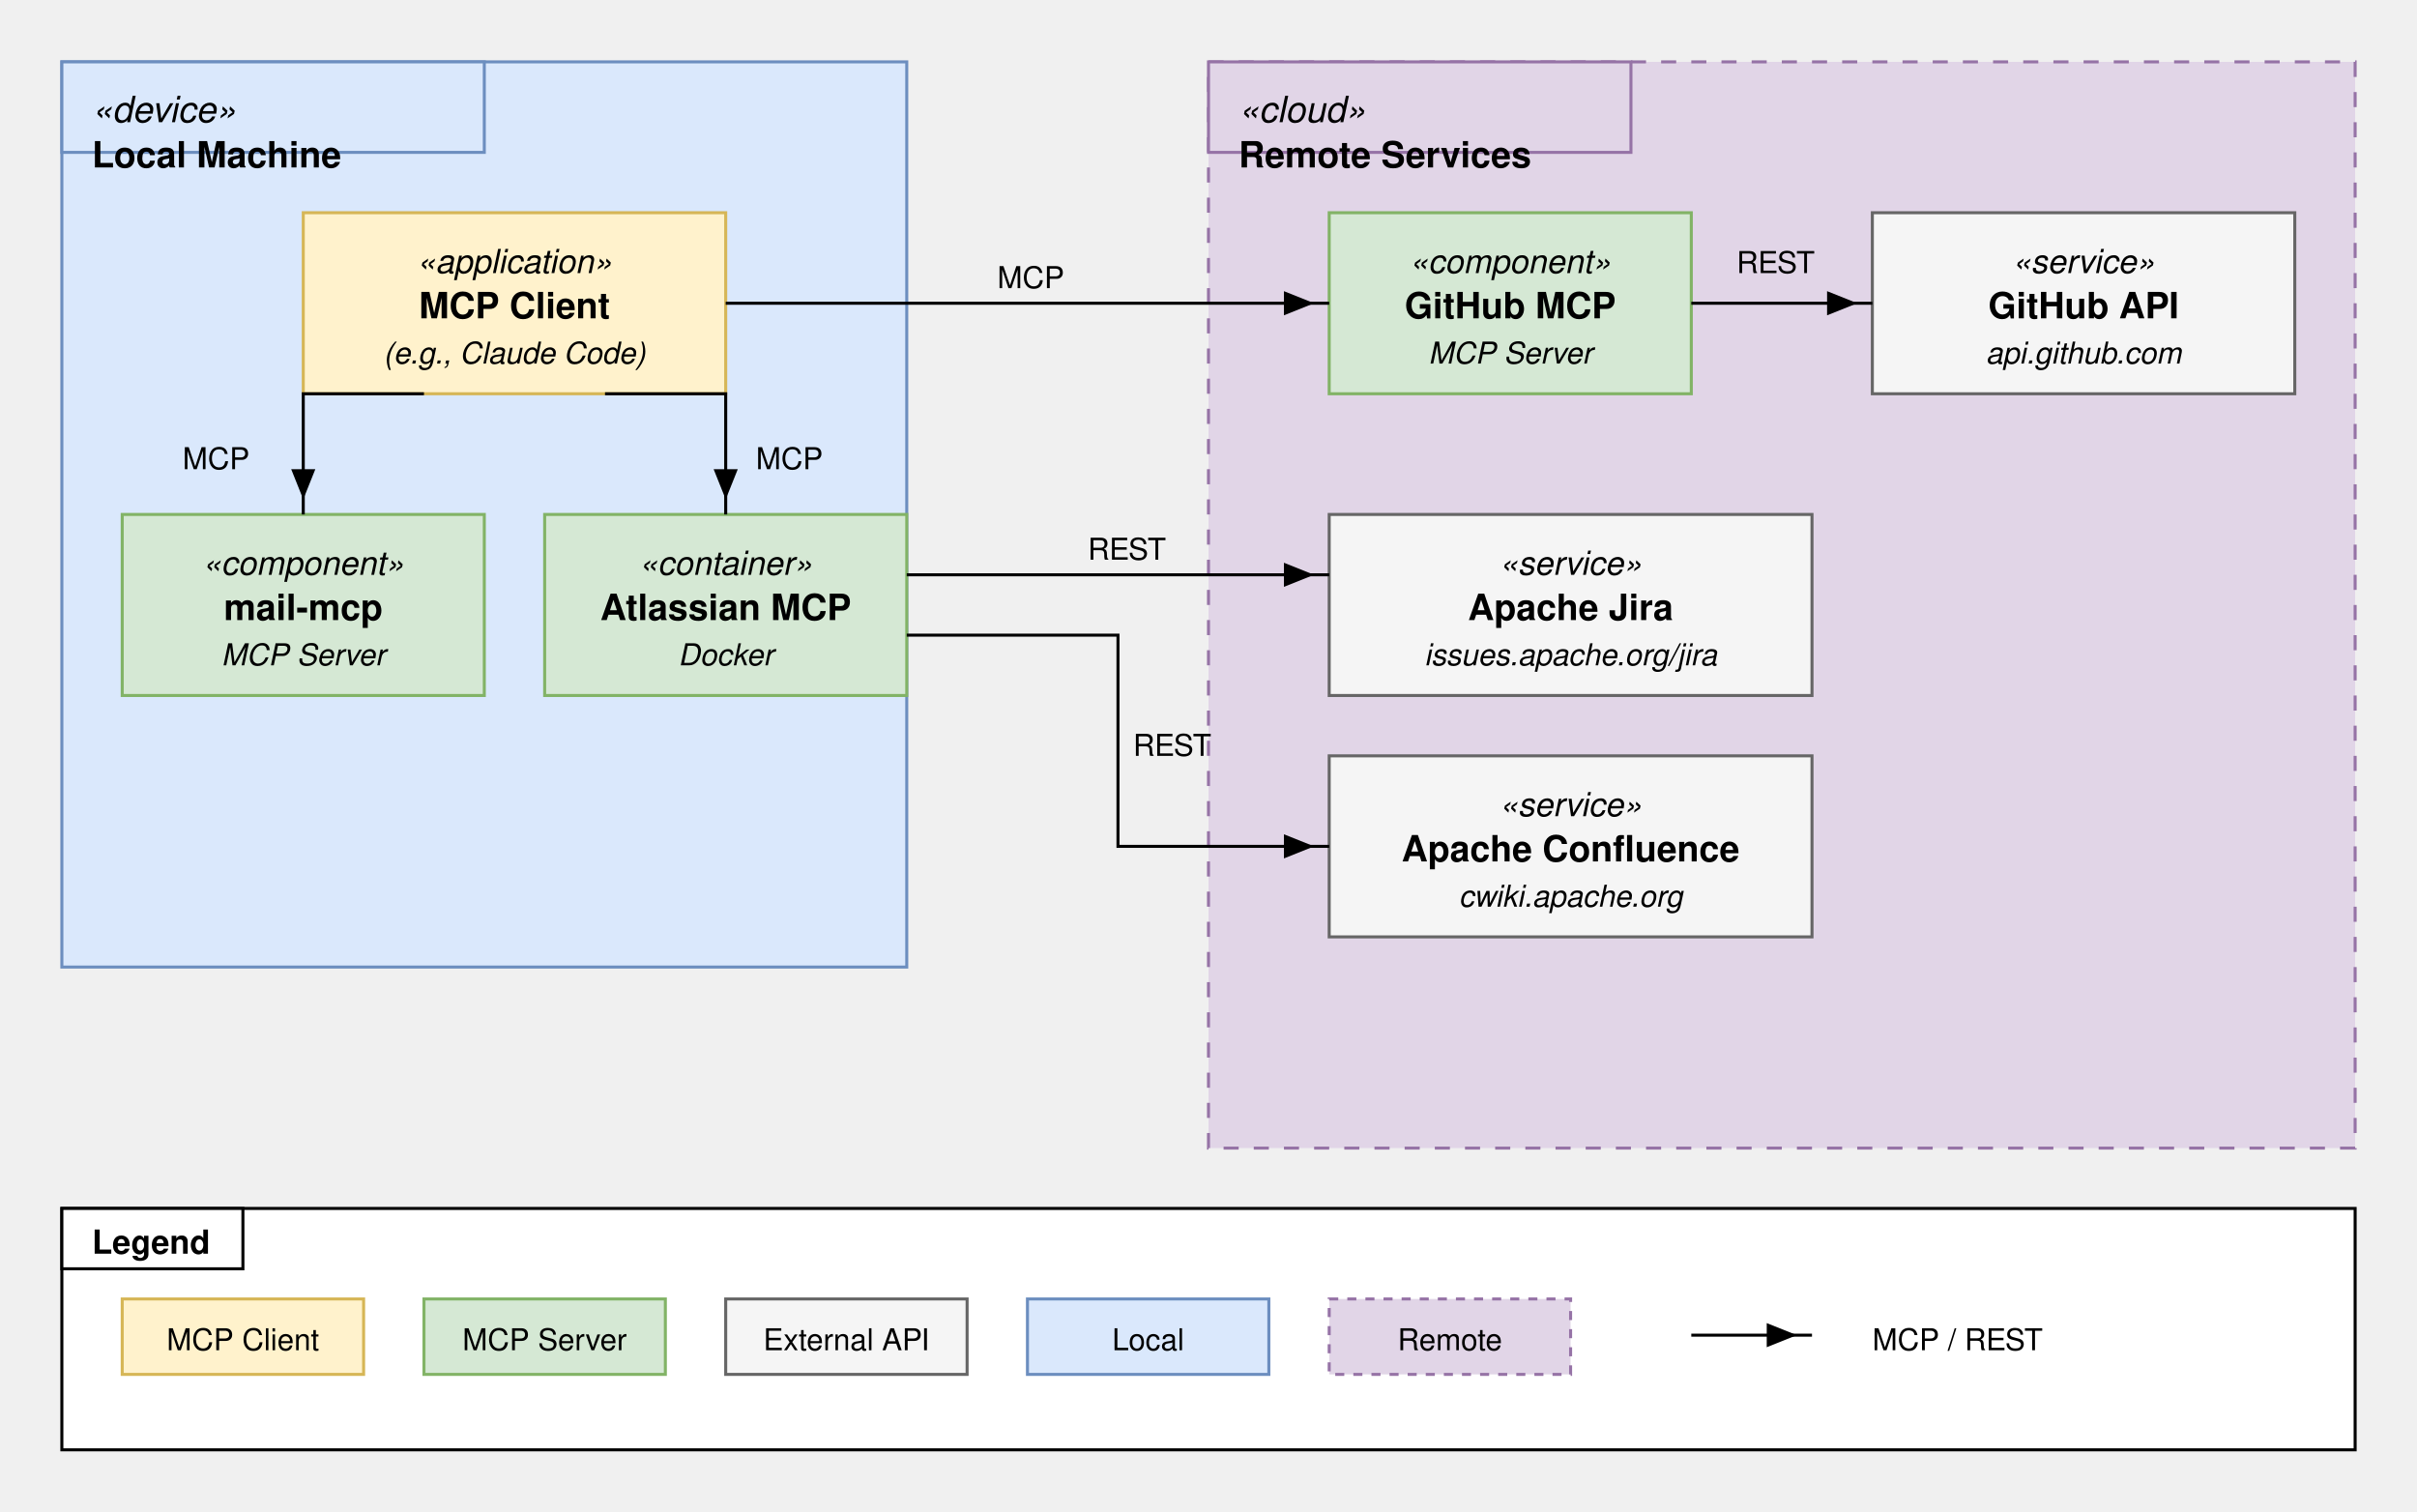
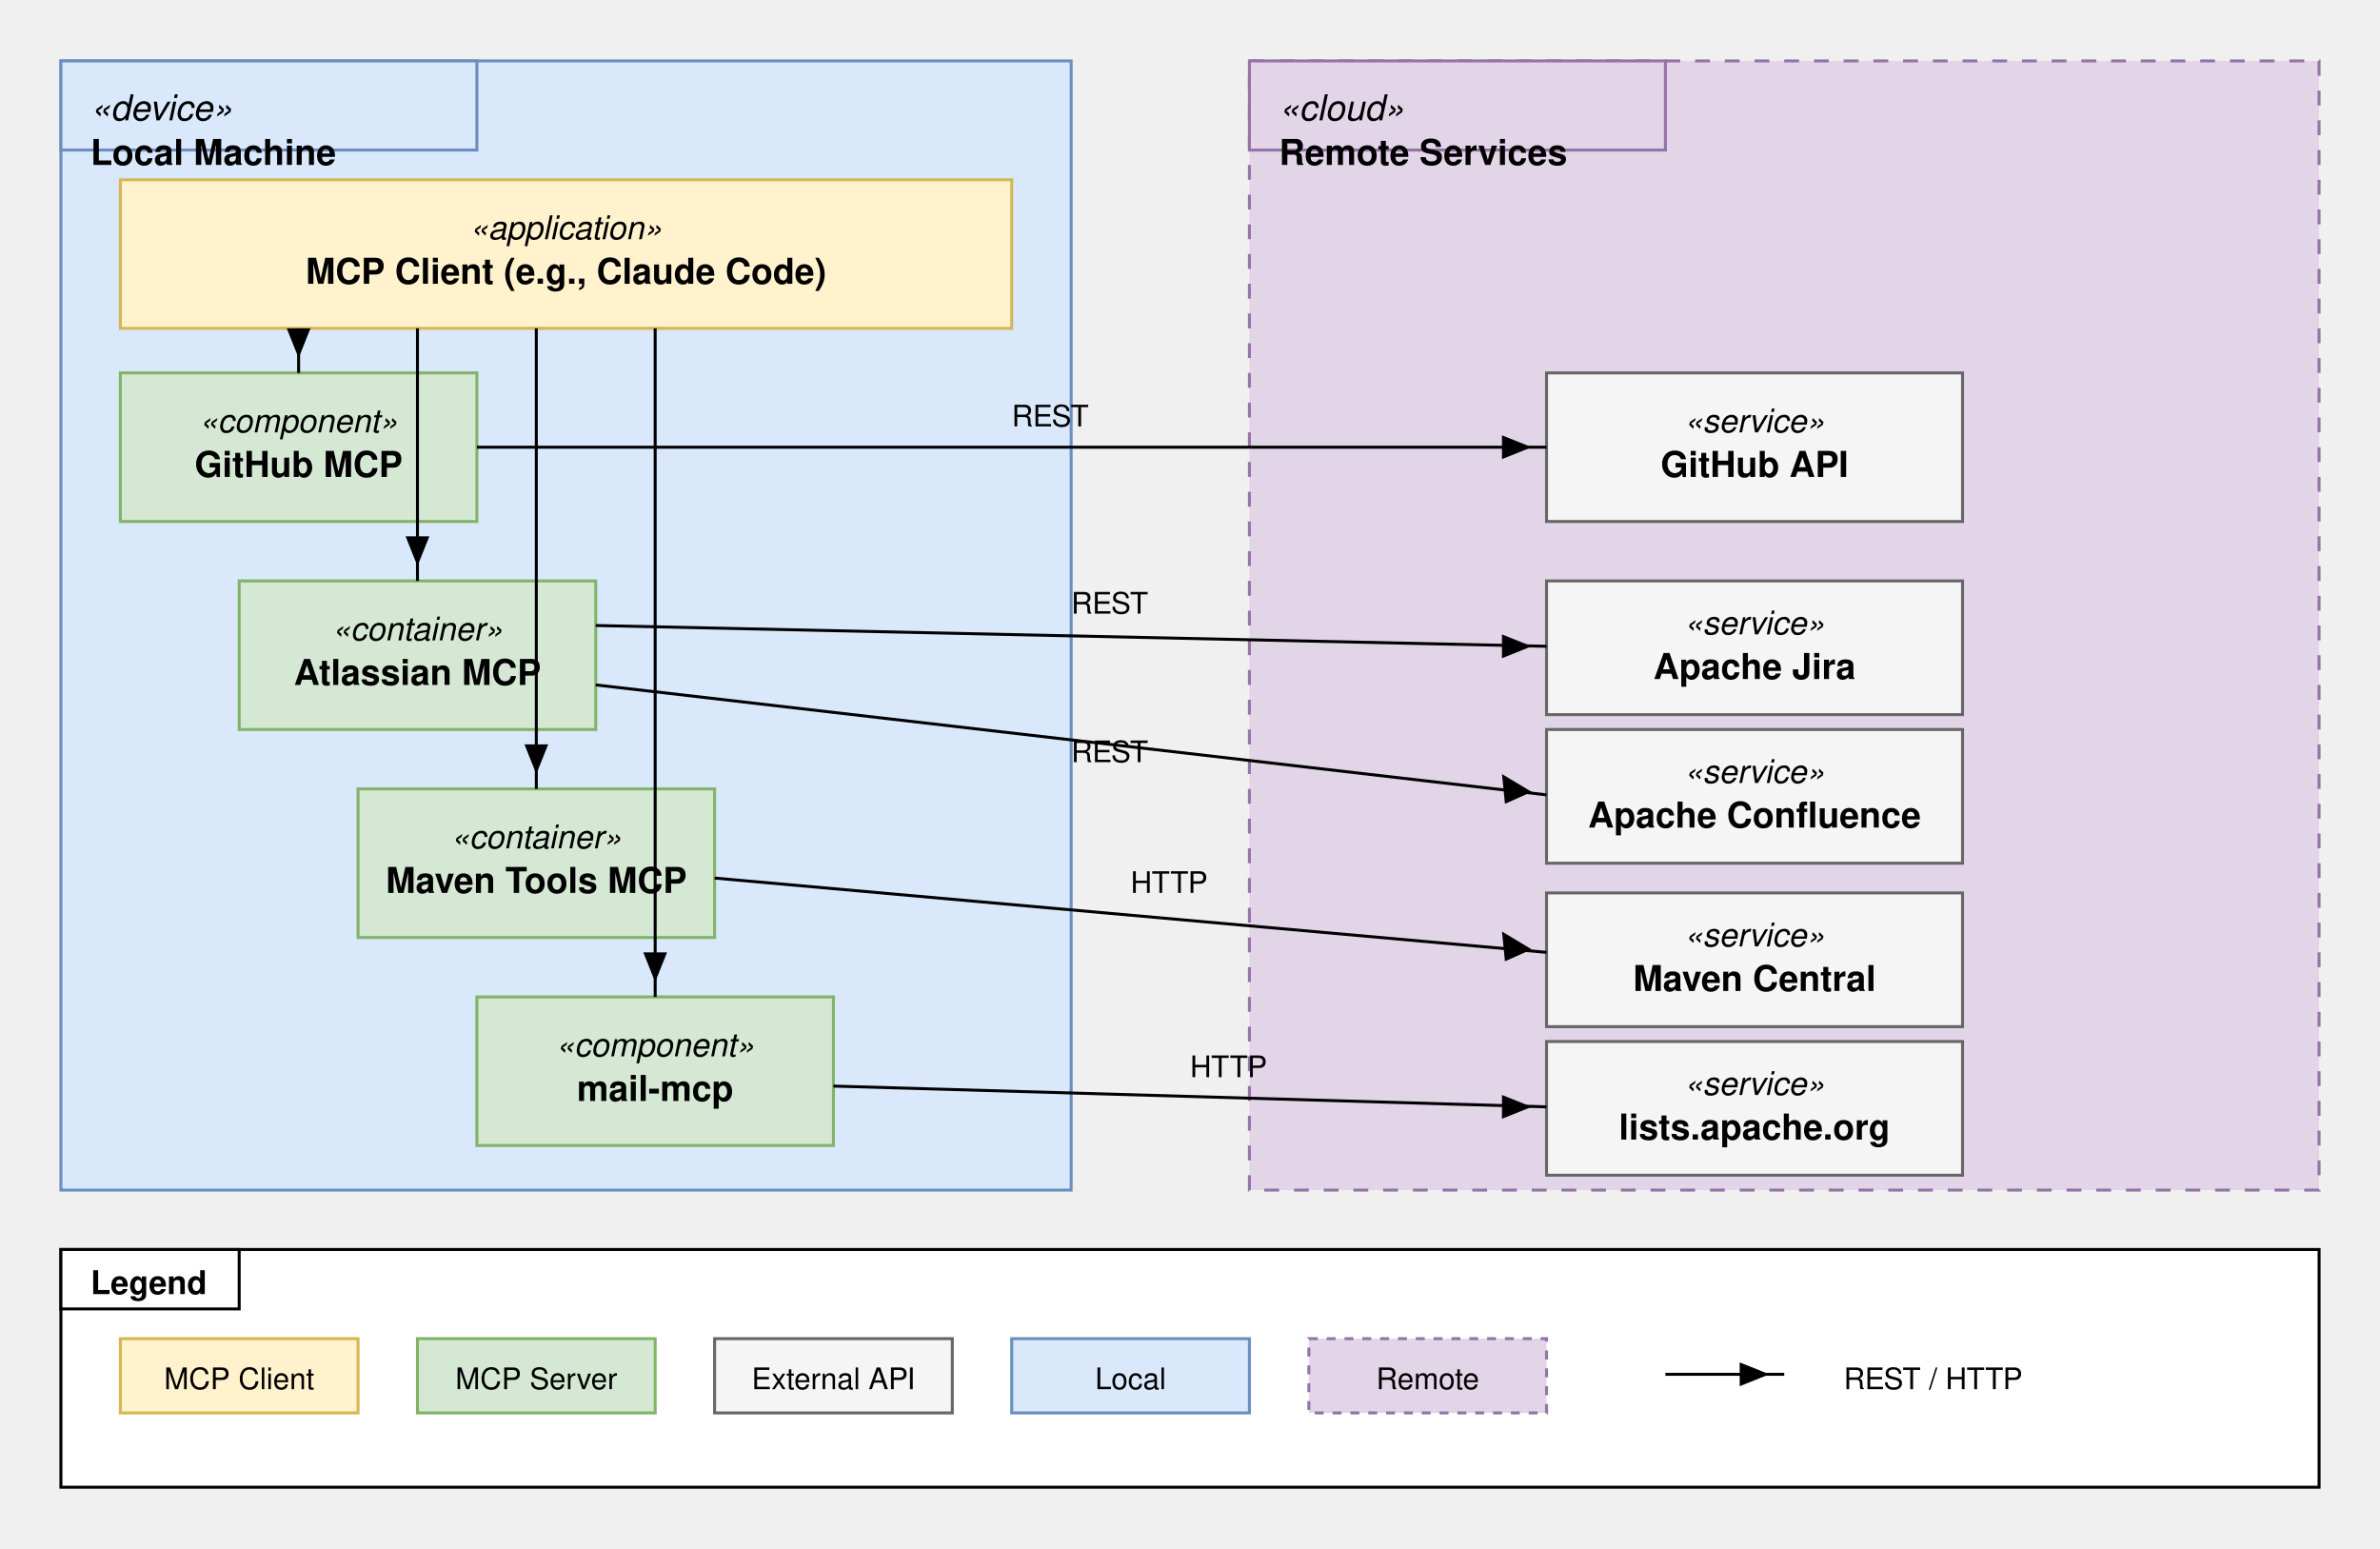
- <svg xmlns="http://www.w3.org/2000/svg" version="1.1" width="801px" height="501px" viewBox="-0.5 -0.5 801 501" content="&lt;mxfile host=&quot;app.diagrams.net&quot;&gt;&lt;diagram name=&quot;Deployment&quot; id=&quot;maven-mcp-deployment&quot;&gt;&lt;mxGraphModel dx=&quot;800&quot; dy=&quot;500&quot; grid=&quot;1&quot; gridSize=&quot;10&quot; guides=&quot;1&quot; tooltips=&quot;1&quot; connect=&quot;1&quot; arrows=&quot;1&quot; fold=&quot;1&quot; page=&quot;1&quot; pageScale=&quot;1&quot; pageWidth=&quot;800&quot; pageHeight=&quot;500&quot;&gt;&lt;root&gt;&lt;mxCell id=&quot;0&quot;/&gt;&lt;mxCell id=&quot;1&quot; parent=&quot;0&quot;/&gt;&lt;/root&gt;&lt;/mxGraphModel&gt;&lt;/diagram&gt;&lt;/mxfile&gt;">
+ <svg xmlns="http://www.w3.org/2000/svg" version="1.1" width="801px" height="521px" viewBox="-0.5 -0.5 801 521" content="&lt;mxfile host=&quot;app.diagrams.net&quot;&gt;&lt;diagram name=&quot;Deployment&quot; id=&quot;maven-mcp-deployment&quot;&gt;&lt;mxGraphModel dx=&quot;800&quot; dy=&quot;500&quot; grid=&quot;1&quot; gridSize=&quot;10&quot; guides=&quot;1&quot; tooltips=&quot;1&quot; connect=&quot;1&quot; arrows=&quot;1&quot; fold=&quot;1&quot; page=&quot;1&quot; pageScale=&quot;1&quot; pageWidth=&quot;800&quot; pageHeight=&quot;500&quot;&gt;&lt;root&gt;&lt;mxCell id=&quot;0&quot;/&gt;&lt;mxCell id=&quot;1&quot; parent=&quot;0&quot;/&gt;&lt;/root&gt;&lt;/mxGraphModel&gt;&lt;/diagram&gt;&lt;/mxfile&gt;">
  <defs />
  <g>
-     <rect x="20" y="20" width="280" height="300" fill="#dae8fc" stroke="#6c8ebf" stroke-width="1" />
+     <rect x="20" y="20" width="340" height="380" fill="#dae8fc" stroke="#6c8ebf" stroke-width="1" />
    <rect x="20" y="20" width="140" height="30" fill="#dae8fc" stroke="#6c8ebf" stroke-width="1" />
    <text x="30" y="40" font-family="Helvetica" font-size="12">
      <tspan font-style="italic">«device»</tspan>
    </text>
    <text x="30" y="55" font-family="Helvetica" font-size="12" font-weight="bold">Local Machine</text>
-     <rect x="100" y="70" width="140" height="60" fill="#fff2cc" stroke="#d6b656" stroke-width="1" />
-     <text x="170" y="90" font-family="Helvetica" font-size="11" text-anchor="middle">
+     <rect x="40" y="60" width="300" height="50" fill="#fff2cc" stroke="#d6b656" stroke-width="1" />
+     <text x="190" y="80" font-family="Helvetica" font-size="11" text-anchor="middle">
      <tspan font-style="italic">«application»</tspan>
    </text>
-     <text x="170" y="105" font-family="Helvetica" font-size="12" text-anchor="middle" font-weight="bold">MCP Client</text>
-     <text x="170" y="120" font-family="Helvetica" font-size="10" text-anchor="middle" font-style="italic">(e.g., Claude Code)</text>
-     <rect x="40" y="170" width="120" height="60" fill="#d5e8d4" stroke="#82b366" stroke-width="1" />
-     <text x="100" y="190" font-family="Helvetica" font-size="11" text-anchor="middle">
+     <text x="190" y="95" font-family="Helvetica" font-size="12" text-anchor="middle" font-weight="bold">MCP Client (e.g., Claude Code)</text>
+     <rect x="40" y="125" width="120" height="50" fill="#d5e8d4" stroke="#82b366" stroke-width="1" />
+     <text x="100" y="145" font-family="Helvetica" font-size="11" text-anchor="middle">
      <tspan font-style="italic">«component»</tspan>
    </text>
-     <text x="100" y="205" font-family="Helvetica" font-size="12" text-anchor="middle" font-weight="bold">mail-mcp</text>
-     <text x="100" y="220" font-family="Helvetica" font-size="10" text-anchor="middle" font-style="italic">MCP Server</text>
-     <rect x="180" y="170" width="120" height="60" fill="#d5e8d4" stroke="#82b366" stroke-width="1" />
-     <text x="240" y="190" font-family="Helvetica" font-size="11" text-anchor="middle">
+     <text x="100" y="160" font-family="Helvetica" font-size="12" text-anchor="middle" font-weight="bold">GitHub MCP</text>
+     <rect x="80" y="195" width="120" height="50" fill="#d5e8d4" stroke="#82b366" stroke-width="1" />
+     <text x="140" y="215" font-family="Helvetica" font-size="11" text-anchor="middle">
      <tspan font-style="italic">«container»</tspan>
    </text>
-     <text x="240" y="205" font-family="Helvetica" font-size="12" text-anchor="middle" font-weight="bold">Atlassian MCP</text>
-     <text x="240" y="220" font-family="Helvetica" font-size="10" text-anchor="middle" font-style="italic">Docker</text>
-     <rect x="400" y="20" width="380" height="360" fill="#e1d5e7" stroke="#9673a6" stroke-width="1" stroke-dasharray="5,5" />
-     <rect x="400" y="20" width="140" height="30" fill="#e1d5e7" stroke="#9673a6" stroke-width="1" />
-     <text x="410" y="40" font-family="Helvetica" font-size="12">
+     <text x="140" y="230" font-family="Helvetica" font-size="12" text-anchor="middle" font-weight="bold">Atlassian MCP</text>
+     <rect x="120" y="265" width="120" height="50" fill="#d5e8d4" stroke="#82b366" stroke-width="1" />
+     <text x="180" y="285" font-family="Helvetica" font-size="11" text-anchor="middle">
+       <tspan font-style="italic">«container»</tspan>
+     </text>
+     <text x="180" y="300" font-family="Helvetica" font-size="12" text-anchor="middle" font-weight="bold">Maven Tools MCP</text>
+     <rect x="160" y="335" width="120" height="50" fill="#d5e8d4" stroke="#82b366" stroke-width="1" />
+     <text x="220" y="355" font-family="Helvetica" font-size="11" text-anchor="middle">
+       <tspan font-style="italic">«component»</tspan>
+     </text>
+     <text x="220" y="370" font-family="Helvetica" font-size="12" text-anchor="middle" font-weight="bold">mail-mcp</text>
+     <rect x="420" y="20" width="360" height="380" fill="#e1d5e7" stroke="#9673a6" stroke-width="1" stroke-dasharray="5,5" />
+     <rect x="420" y="20" width="140" height="30" fill="#e1d5e7" stroke="#9673a6" stroke-width="1" />
+     <text x="430" y="40" font-family="Helvetica" font-size="12">
      <tspan font-style="italic">«cloud»</tspan>
    </text>
-     <text x="410" y="55" font-family="Helvetica" font-size="12" font-weight="bold">Remote Services</text>
-     <rect x="440" y="70" width="120" height="60" fill="#d5e8d4" stroke="#82b366" stroke-width="1" />
-     <text x="500" y="90" font-family="Helvetica" font-size="11" text-anchor="middle">
-       <tspan font-style="italic">«component»</tspan>
-     </text>
-     <text x="500" y="105" font-family="Helvetica" font-size="12" text-anchor="middle" font-weight="bold">GitHub MCP</text>
-     <text x="500" y="120" font-family="Helvetica" font-size="10" text-anchor="middle" font-style="italic">MCP Server</text>
-     <rect x="620" y="70" width="140" height="60" fill="#f5f5f5" stroke="#666666" stroke-width="1" />
-     <text x="690" y="90" font-family="Helvetica" font-size="11" text-anchor="middle">
+     <text x="430" y="55" font-family="Helvetica" font-size="12" font-weight="bold">Remote Services</text>
+     <rect x="520" y="125" width="140" height="50" fill="#f5f5f5" stroke="#666666" stroke-width="1" />
+     <text x="590" y="145" font-family="Helvetica" font-size="11" text-anchor="middle">
      <tspan font-style="italic">«service»</tspan>
    </text>
-     <text x="690" y="105" font-family="Helvetica" font-size="12" text-anchor="middle" font-weight="bold">GitHub API</text>
-     <text x="690" y="120" font-family="Helvetica" font-size="10" text-anchor="middle" font-style="italic">api.github.com</text>
-     <rect x="440" y="170" width="160" height="60" fill="#f5f5f5" stroke="#666666" stroke-width="1" />
-     <text x="520" y="190" font-family="Helvetica" font-size="11" text-anchor="middle">
+     <text x="590" y="160" font-family="Helvetica" font-size="12" text-anchor="middle" font-weight="bold">GitHub API</text>
+     <rect x="520" y="195" width="140" height="45" fill="#f5f5f5" stroke="#666666" stroke-width="1" />
+     <text x="590" y="213" font-family="Helvetica" font-size="11" text-anchor="middle">
      <tspan font-style="italic">«service»</tspan>
    </text>
-     <text x="520" y="205" font-family="Helvetica" font-size="12" text-anchor="middle" font-weight="bold">Apache Jira</text>
-     <text x="520" y="220" font-family="Helvetica" font-size="10" text-anchor="middle" font-style="italic">issues.apache.org/jira</text>
-     <rect x="440" y="250" width="160" height="60" fill="#f5f5f5" stroke="#666666" stroke-width="1" />
-     <text x="520" y="270" font-family="Helvetica" font-size="11" text-anchor="middle">
+     <text x="590" y="228" font-family="Helvetica" font-size="12" text-anchor="middle" font-weight="bold">Apache Jira</text>
+     <rect x="520" y="245" width="140" height="45" fill="#f5f5f5" stroke="#666666" stroke-width="1" />
+     <text x="590" y="263" font-family="Helvetica" font-size="11" text-anchor="middle">
      <tspan font-style="italic">«service»</tspan>
    </text>
-     <text x="520" y="285" font-family="Helvetica" font-size="12" text-anchor="middle" font-weight="bold">Apache Confluence</text>
-     <text x="520" y="300" font-family="Helvetica" font-size="10" text-anchor="middle" font-style="italic">cwiki.apache.org</text>
-     <path d="M 140 130 L 100 130 L 100 170" fill="none" stroke="#000000" stroke-width="1" />
-     <polygon points="100,165 96,155 104,155" fill="#000000" />
-     <text x="60" y="155" font-family="Helvetica" font-size="10">MCP</text>
-     <path d="M 200 130 L 240 130 L 240 170" fill="none" stroke="#000000" stroke-width="1" />
-     <polygon points="240,165 236,155 244,155" fill="#000000" />
-     <text x="250" y="155" font-family="Helvetica" font-size="10">MCP</text>
-     <path d="M 240 100 L 440 100" fill="none" stroke="#000000" stroke-width="1" />
-     <polygon points="435,100 425,96 425,104" fill="#000000" />
-     <text x="330" y="95" font-family="Helvetica" font-size="10">MCP</text>
-     <path d="M 560 100 L 620 100" fill="none" stroke="#000000" stroke-width="1" />
-     <polygon points="615,100 605,96 605,104" fill="#000000" />
-     <text x="575" y="90" font-family="Helvetica" font-size="10">REST</text>
-     <path d="M 300 190 L 440 190" fill="none" stroke="#000000" stroke-width="1" />
-     <polygon points="435,190 425,186 425,194" fill="#000000" />
-     <text x="360" y="185" font-family="Helvetica" font-size="10">REST</text>
-     <path d="M 300 210 L 370 210 L 370 280 L 440 280" fill="none" stroke="#000000" stroke-width="1" />
-     <polygon points="435,280 425,276 425,284" fill="#000000" />
-     <text x="375" y="250" font-family="Helvetica" font-size="10">REST</text>
-     <rect x="20" y="400" width="760" height="80" fill="#ffffff" stroke="#000000" stroke-width="1" />
-     <rect x="20" y="400" width="60" height="20" fill="#ffffff" stroke="#000000" stroke-width="1" />
-     <text x="30" y="415" font-family="Helvetica" font-size="11" font-weight="bold">Legend</text>
-     <rect x="40" y="430" width="80" height="25" fill="#fff2cc" stroke="#d6b656" stroke-width="1" />
-     <text x="80" y="447" font-family="Helvetica" font-size="10" text-anchor="middle">MCP Client</text>
-     <rect x="140" y="430" width="80" height="25" fill="#d5e8d4" stroke="#82b366" stroke-width="1" />
-     <text x="180" y="447" font-family="Helvetica" font-size="10" text-anchor="middle">MCP Server</text>
-     <rect x="240" y="430" width="80" height="25" fill="#f5f5f5" stroke="#666666" stroke-width="1" />
-     <text x="280" y="447" font-family="Helvetica" font-size="10" text-anchor="middle">External API</text>
-     <rect x="340" y="430" width="80" height="25" fill="#dae8fc" stroke="#6c8ebf" stroke-width="1" />
-     <text x="380" y="447" font-family="Helvetica" font-size="10" text-anchor="middle">Local</text>
-     <rect x="440" y="430" width="80" height="25" fill="#e1d5e7" stroke="#9673a6" stroke-width="1" stroke-dasharray="3,3" />
-     <text x="480" y="447" font-family="Helvetica" font-size="10" text-anchor="middle">Remote</text>
-     <line x1="560" y1="442" x2="600" y2="442" stroke="#000000" stroke-width="1" />
-     <polygon points="595,442 585,438 585,446" fill="#000000" />
-     <text x="620" y="447" font-family="Helvetica" font-size="10">MCP / REST</text>
+     <text x="590" y="278" font-family="Helvetica" font-size="12" text-anchor="middle" font-weight="bold">Apache Confluence</text>
+     <rect x="520" y="300" width="140" height="45" fill="#f5f5f5" stroke="#666666" stroke-width="1" />
+     <text x="590" y="318" font-family="Helvetica" font-size="11" text-anchor="middle">
+       <tspan font-style="italic">«service»</tspan>
+     </text>
+     <text x="590" y="333" font-family="Helvetica" font-size="12" text-anchor="middle" font-weight="bold">Maven Central</text>
+     <rect x="520" y="350" width="140" height="45" fill="#f5f5f5" stroke="#666666" stroke-width="1" />
+     <text x="590" y="368" font-family="Helvetica" font-size="11" text-anchor="middle">
+       <tspan font-style="italic">«service»</tspan>
+     </text>
+     <text x="590" y="383" font-family="Helvetica" font-size="12" text-anchor="middle" font-weight="bold">lists.apache.org</text>
+     <path d="M 100 110 L 100 125" fill="none" stroke="#000000" stroke-width="1" />
+     <polygon points="100,120 96,110 104,110" fill="#000000" />
+     <path d="M 140 110 L 140 195" fill="none" stroke="#000000" stroke-width="1" />
+     <polygon points="140,190 136,180 144,180" fill="#000000" />
+     <path d="M 180 110 L 180 265" fill="none" stroke="#000000" stroke-width="1" />
+     <polygon points="180,260 176,250 184,250" fill="#000000" />
+     <path d="M 220 110 L 220 335" fill="none" stroke="#000000" stroke-width="1" />
+     <polygon points="220,330 216,320 224,320" fill="#000000" />
+     <path d="M 160 150 L 520 150" fill="none" stroke="#000000" stroke-width="1" />
+     <polygon points="515,150 505,146 505,154" fill="#000000" />
+     <text x="340" y="143" font-family="Helvetica" font-size="10">REST</text>
+     <path d="M 200 210 L 520 217" fill="none" stroke="#000000" stroke-width="1" />
+     <polygon points="515,217 505,213 505,221" fill="#000000" />
+     <text x="360" y="206" font-family="Helvetica" font-size="10">REST</text>
+     <path d="M 200 230 L 520 267" fill="none" stroke="#000000" stroke-width="1" />
+     <polygon points="515,266 505,260 506,270" fill="#000000" />
+     <text x="360" y="256" font-family="Helvetica" font-size="10">REST</text>
+     <path d="M 240 295 L 520 320" fill="none" stroke="#000000" stroke-width="1" />
+     <polygon points="515,319 505,313 506,323" fill="#000000" />
+     <text x="380" y="300" font-family="Helvetica" font-size="10">HTTP</text>
+     <path d="M 280 365 L 520 372" fill="none" stroke="#000000" stroke-width="1" />
+     <polygon points="515,372 505,368 505,376" fill="#000000" />
+     <text x="400" y="362" font-family="Helvetica" font-size="10">HTTP</text>
+     <rect x="20" y="420" width="760" height="80" fill="#ffffff" stroke="#000000" stroke-width="1" />
+     <rect x="20" y="420" width="60" height="20" fill="#ffffff" stroke="#000000" stroke-width="1" />
+     <text x="30" y="435" font-family="Helvetica" font-size="11" font-weight="bold">Legend</text>
+     <rect x="40" y="450" width="80" height="25" fill="#fff2cc" stroke="#d6b656" stroke-width="1" />
+     <text x="80" y="467" font-family="Helvetica" font-size="10" text-anchor="middle">MCP Client</text>
+     <rect x="140" y="450" width="80" height="25" fill="#d5e8d4" stroke="#82b366" stroke-width="1" />
+     <text x="180" y="467" font-family="Helvetica" font-size="10" text-anchor="middle">MCP Server</text>
+     <rect x="240" y="450" width="80" height="25" fill="#f5f5f5" stroke="#666666" stroke-width="1" />
+     <text x="280" y="467" font-family="Helvetica" font-size="10" text-anchor="middle">External API</text>
+     <rect x="340" y="450" width="80" height="25" fill="#dae8fc" stroke="#6c8ebf" stroke-width="1" />
+     <text x="380" y="467" font-family="Helvetica" font-size="10" text-anchor="middle">Local</text>
+     <rect x="440" y="450" width="80" height="25" fill="#e1d5e7" stroke="#9673a6" stroke-width="1" stroke-dasharray="3,3" />
+     <text x="480" y="467" font-family="Helvetica" font-size="10" text-anchor="middle">Remote</text>
+     <line x1="560" y1="462" x2="600" y2="462" stroke="#000000" stroke-width="1" />
+     <polygon points="595,462 585,458 585,466" fill="#000000" />
+     <text x="620" y="467" font-family="Helvetica" font-size="10">REST / HTTP</text>
  </g>
</svg>
